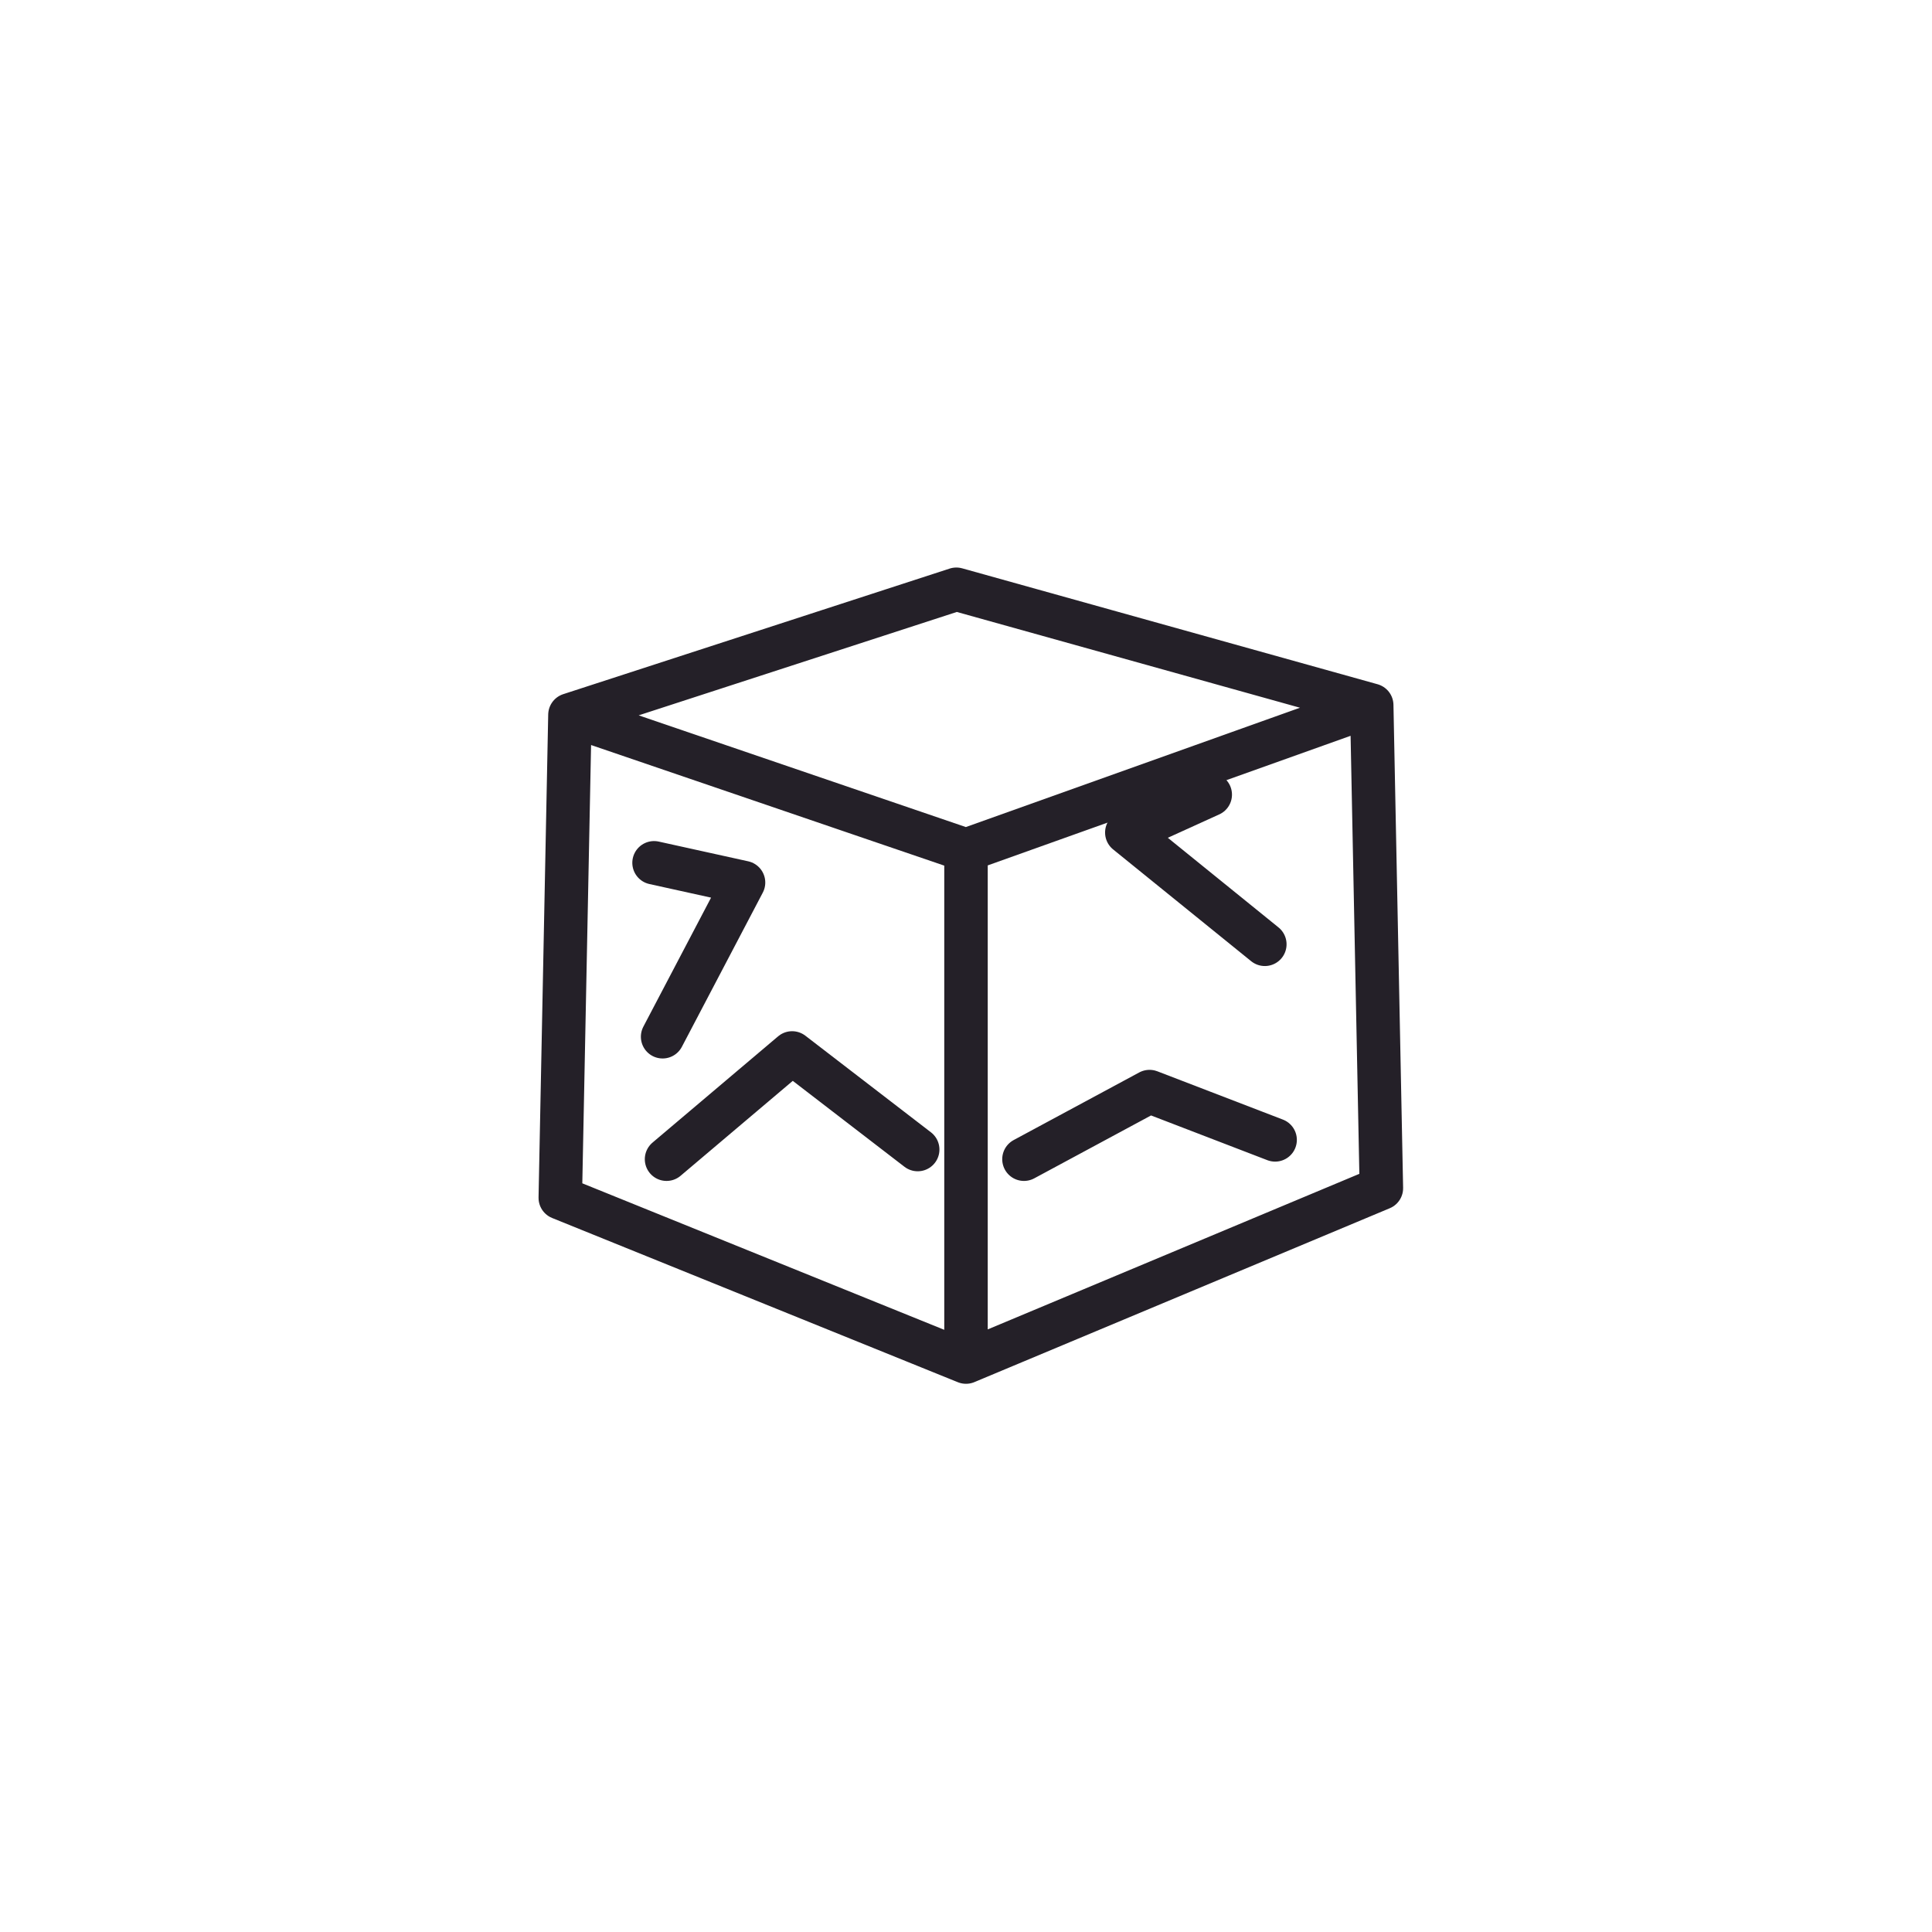
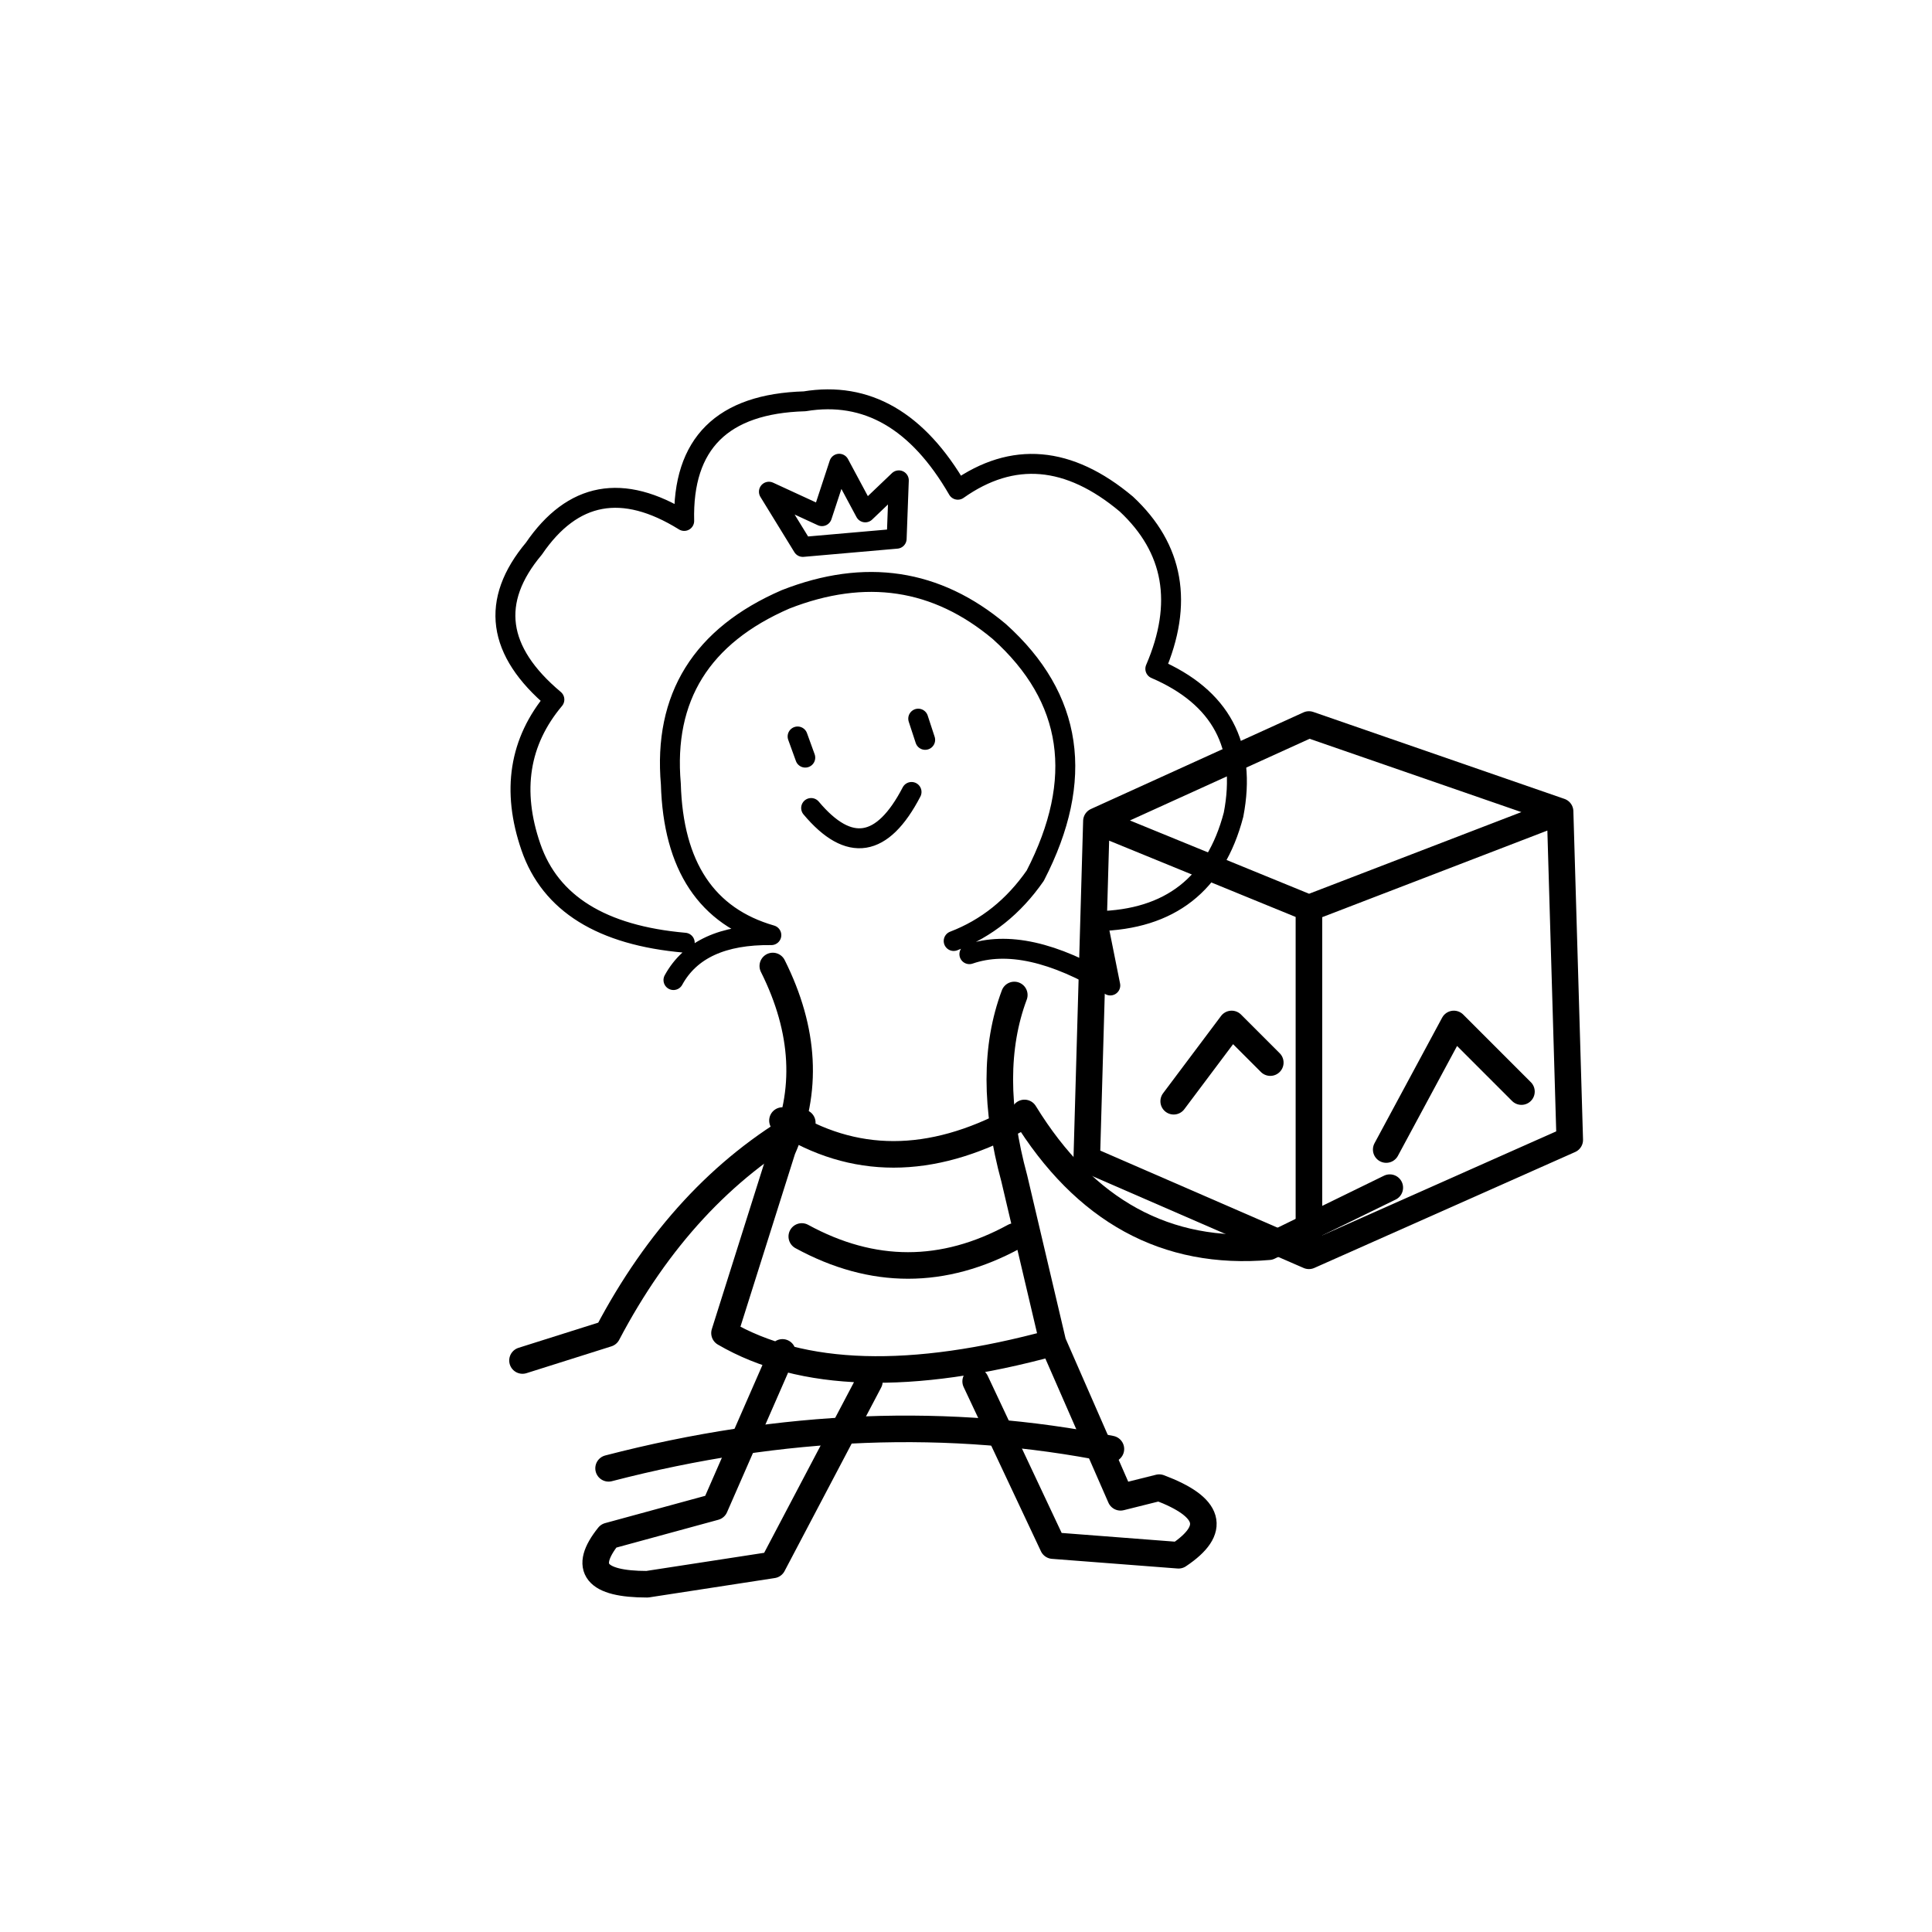
<svg xmlns="http://www.w3.org/2000/svg" viewBox="0 0 200 200">
-   <g fill="none" stroke="#242028" stroke-width="4.5" stroke-linecap="round" stroke-linejoin="round">
-     <path d="M59 74L99 61 142 73 143 123 100 141 58 124Z M59 74L100 88 142 73 M100 88L100 141 M69 120L82 109 95 119 M106 120L119 113 132 118" />
-     <path d="M69 89l9 3 -10 15 M127 88l-9 3 13 13" transform="rotate(-6 100 100) translate(0 -3)" />
+   <g fill="none" stroke="#000" stroke-width="2.75" stroke-linecap="round" stroke-linejoin="round">
+     <path d="M68 101Q51 98 48 86T53 66Q42 55 52 45Q61 34 73 43Q74 27 91 28Q104 27 111 42Q123 35 134 46Q143 56 136 69Q149 76 145 90Q140 104 125 103L126 112Q115 104 107 106M66 106q4-6 14-5 M80 101Q67 96 68 79Q68 61 86 55Q103 50 115 62Q129 77 117 96Q112 102 105 104 M86 74l.8 3m16-4 .7 3 M87 84q7 10 14-1 M89 48l-4-8 7 4 3-7 3 7 5-4-1 8z" transform="translate(20 20) scale(.75) rotate(-5 96 104)" />
+     <path d="M80 100q5 10 1 19l-6 19q12 7 34 1l-4-17q-3-11 0-19 M81 116q11 7 24 0m-22 12q11 6 22 0 M81 140l-7 16-11 3q-4 5 4 5l13-2 10-19m11 0 8 17 13 1q6-4-2-7l-4 1-7-16" />
+     <path d="M63 152q27-7 52-2" opacity="1" />
+     <path d="M83 115q-13 6-22 20l-9 2m54-21q8 16 24 16l13-5" transform="rotate(-5 97 115)" />
+     <path d="M115 83l22-10 26 9 1 34-27 12-23-10z M115 83l22 9 26-10m-26 10v36 M123 112l6-8 4 4m12 9 7-13 7 7" transform="translate(-1.5 2)" />
  </g>
</svg>
